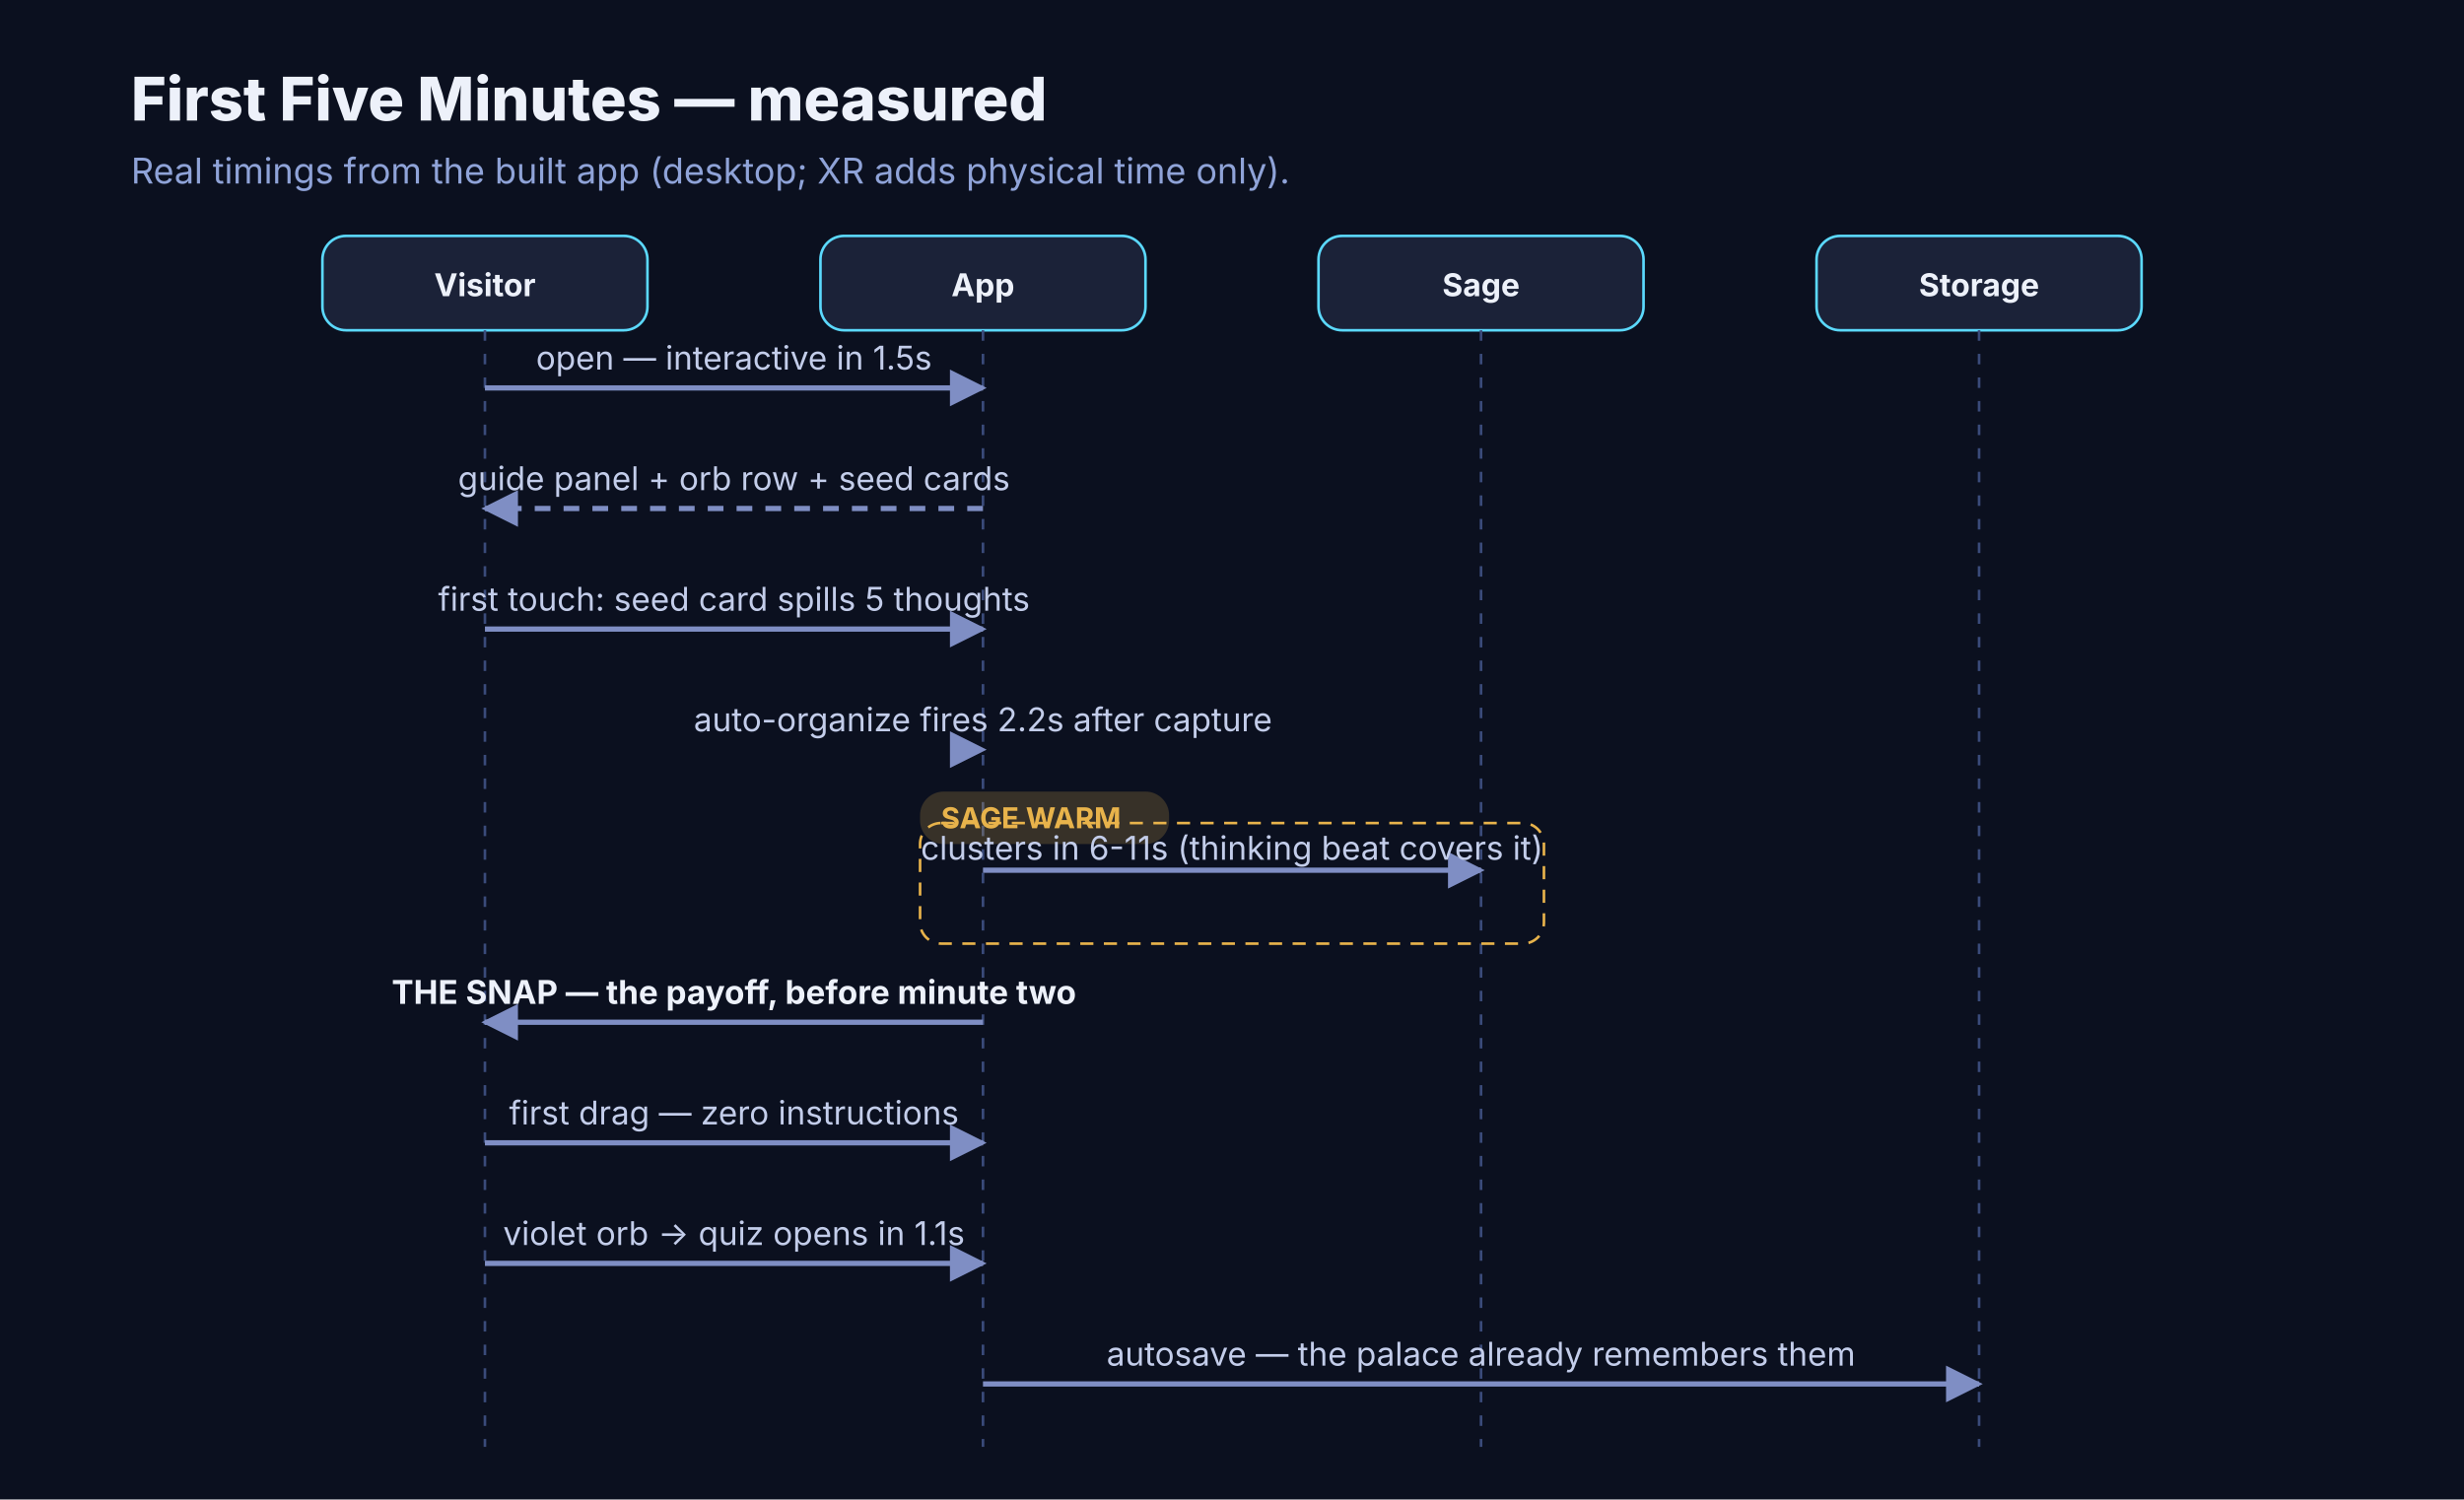
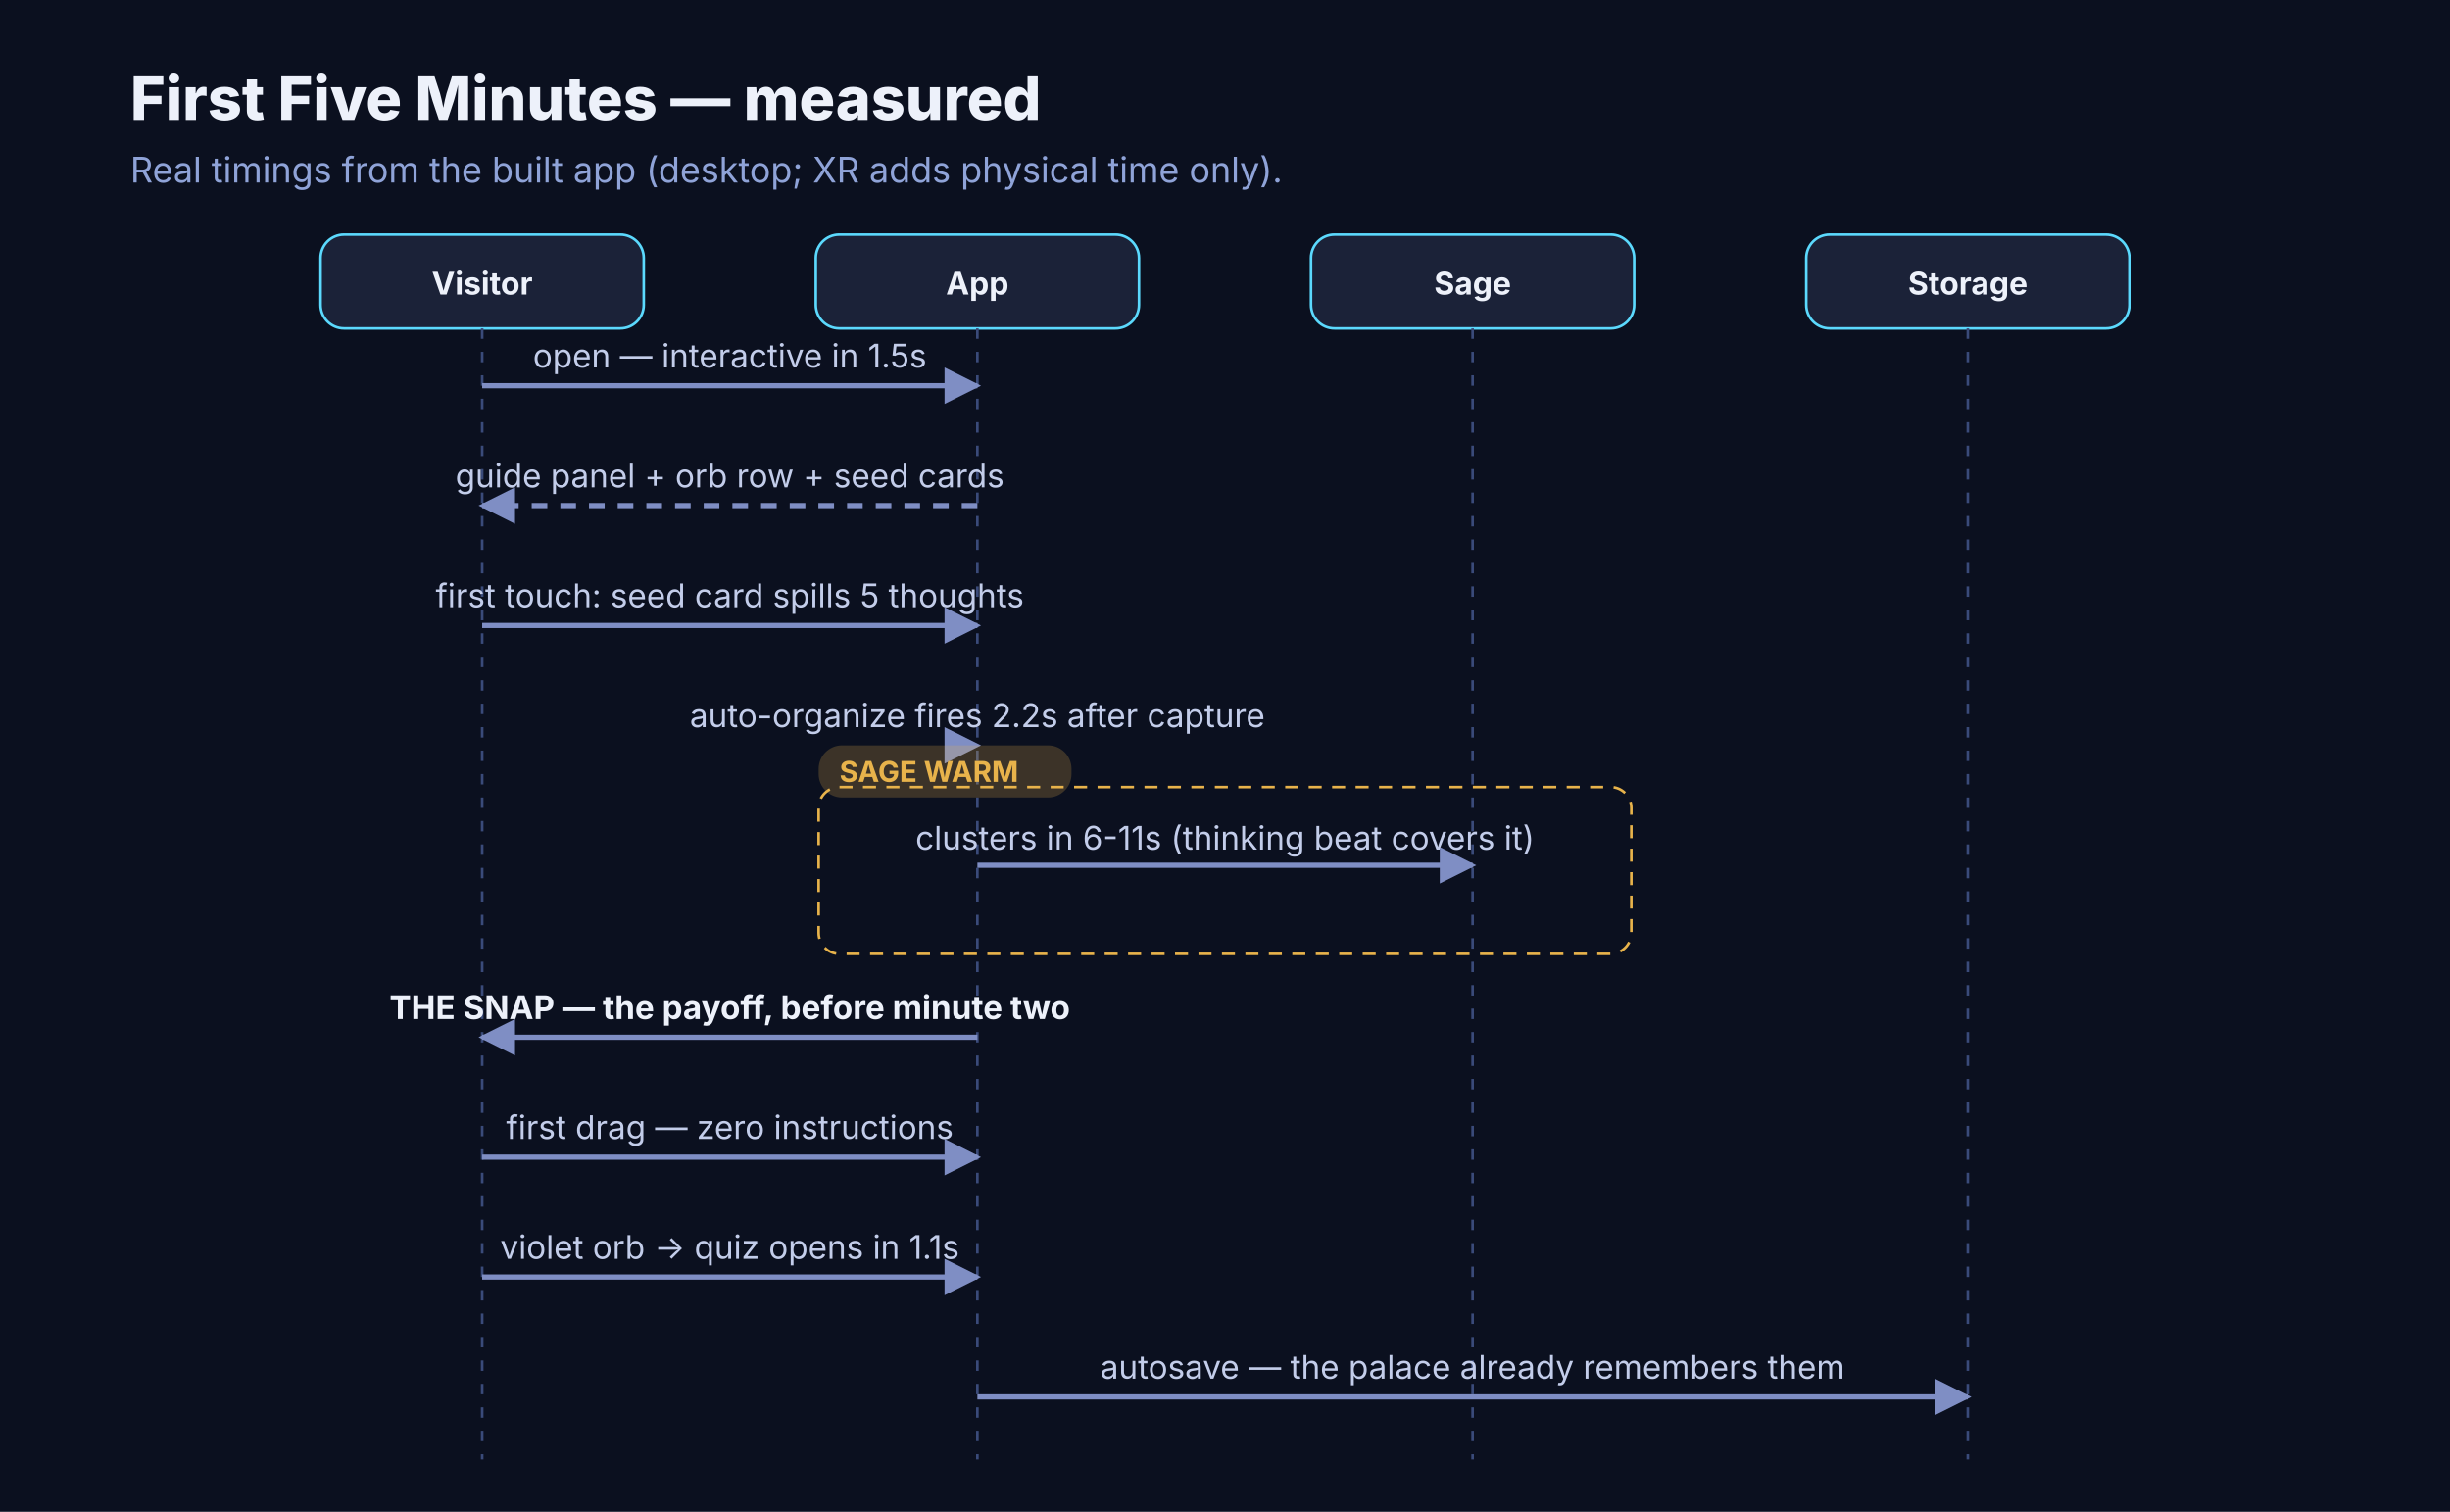
- <svg xmlns="http://www.w3.org/2000/svg" width="940" height="572" viewBox="0 0 940 572" font-family="Inter, system-ui, sans-serif">
+ <svg xmlns="http://www.w3.org/2000/svg" width="940" height="580" viewBox="0 0 940 580" font-family="Inter, system-ui, sans-serif">
  <defs>
    <marker id="arr" viewBox="0 0 10 10" refX="9" refY="5" markerWidth="7" markerHeight="7" orient="auto-start-reverse">
      <path d="M0,0 L10,5 L0,10 z" fill="#7f8ec4" />
    </marker>
  </defs>
-   <rect width="940" height="572" fill="#0b101f" />
+   <rect width="940" height="580" fill="#0b101f" />
  <text x="50" y="46" font-size="23" font-weight="800" fill="#EDF1FA">First Five Minutes — measured</text>
  <text x="50" y="70" font-size="13.5" fill="#8fa3d8">Real timings from the built app (desktop; XR adds physical time only).</text>
-   <rect width="940" height="572" fill="#0b101f" />
+   <rect width="940" height="580" fill="#0b101f" />
  <text x="50" y="46" font-size="23" font-weight="800" fill="#EDF1FA">First Five Minutes — measured</text>
  <text x="50" y="70" font-size="13.5" fill="#8fa3d8">Real timings from the built app (desktop; XR adds physical time only).</text>
  <rect x="123.0" y="90" width="124" height="36" rx="9" fill="#1b2238" stroke="#5bd9fd" />
  <text x="185.0" y="113" font-size="12" font-weight="700" fill="#EDF1FA" text-anchor="middle">Visitor</text>
-   <line x1="185.0" y1="126" x2="185.0" y2="552" stroke="#3a4b7a" stroke-dasharray="4 5" />
+   <line x1="185.0" y1="126" x2="185.0" y2="560" stroke="#3a4b7a" stroke-dasharray="4 5" />
  <rect x="313.0" y="90" width="124" height="36" rx="9" fill="#1b2238" stroke="#5bd9fd" />
  <text x="375.0" y="113" font-size="12" font-weight="700" fill="#EDF1FA" text-anchor="middle">App</text>
-   <line x1="375.0" y1="126" x2="375.0" y2="552" stroke="#3a4b7a" stroke-dasharray="4 5" />
+   <line x1="375.0" y1="126" x2="375.0" y2="560" stroke="#3a4b7a" stroke-dasharray="4 5" />
  <rect x="503.0" y="90" width="124" height="36" rx="9" fill="#1b2238" stroke="#5bd9fd" />
  <text x="565.0" y="113" font-size="12" font-weight="700" fill="#EDF1FA" text-anchor="middle">Sage</text>
-   <line x1="565.0" y1="126" x2="565.0" y2="552" stroke="#3a4b7a" stroke-dasharray="4 5" />
+   <line x1="565.0" y1="126" x2="565.0" y2="560" stroke="#3a4b7a" stroke-dasharray="4 5" />
  <rect x="693.0" y="90" width="124" height="36" rx="9" fill="#1b2238" stroke="#5bd9fd" />
  <text x="755.0" y="113" font-size="12" font-weight="700" fill="#EDF1FA" text-anchor="middle">Storage</text>
-   <line x1="755.0" y1="126" x2="755.0" y2="552" stroke="#3a4b7a" stroke-dasharray="4 5" />
+   <line x1="755.0" y1="126" x2="755.0" y2="560" stroke="#3a4b7a" stroke-dasharray="4 5" />
  <line x1="185.0" y1="148" x2="375.0" y2="148" stroke="#7f8ec4" stroke-width="2" marker-end="url(#arr)" />
  <text x="280.0" y="141" font-size="12.5" fill="#c3cdea" text-anchor="middle">open — interactive in 1.5s</text>
  <line x1="375.0" y1="194" x2="185.0" y2="194" stroke="#7f8ec4" stroke-width="2" stroke-dasharray="6 5" marker-end="url(#arr)" />
  <text x="280.0" y="187" font-size="12.5" fill="#c3cdea" text-anchor="middle">guide panel + orb row + seed cards</text>
  <line x1="185.0" y1="240" x2="375.0" y2="240" stroke="#7f8ec4" stroke-width="2" marker-end="url(#arr)" />
  <text x="280.0" y="233" font-size="12.5" fill="#c3cdea" text-anchor="middle">first touch: seed card spills 5 thoughts</text>
  <line x1="375.0" y1="286" x2="375.0" y2="286" stroke="#7f8ec4" stroke-width="2" marker-end="url(#arr)" />
  <text x="375.0" y="279" font-size="12.5" fill="#c3cdea" text-anchor="middle">auto-organize fires 2.2s after capture</text>
-   <rect x="351.0" y="314" width="238.0" height="46" rx="8" fill="none" stroke="#e8b34b" stroke-dasharray="5 4" />
-   <rect x="351.0" y="302" width="95" height="20" rx="9" fill="#e8b34b" opacity="0.2" />
-   <text x="359.0" y="316" font-size="11" font-weight="700" fill="#e8b34b">SAGE WARM</text>
+   <rect x="314.1" y="302" width="311.8" height="64" rx="8" fill="none" stroke="#e8b34b" stroke-dasharray="5 4" />
+   <rect x="314.1" y="286" width="97" height="20" rx="9" fill="#e8b34b" opacity="0.22" />
+   <text x="322.1" y="300" font-size="11" font-weight="700" fill="#e8b34b">SAGE WARM</text>
  <line x1="375.0" y1="332" x2="565.0" y2="332" stroke="#7f8ec4" stroke-width="2" marker-end="url(#arr)" />
-   <text x="470.0" y="328" font-size="12.5" fill="#c3cdea" text-anchor="middle">clusters in 6-11s (thinking beat covers it)</text>
-   <line x1="375.0" y1="390" x2="185.0" y2="390" stroke="#7f8ec4" stroke-width="2" marker-end="url(#arr)" />
-   <text x="280.0" y="383" font-size="12.5" font-weight="700" fill="#EDF1FA" text-anchor="middle">THE SNAP — the payoff, before minute two</text>
-   <line x1="185.0" y1="436" x2="375.0" y2="436" stroke="#7f8ec4" stroke-width="2" marker-end="url(#arr)" />
-   <text x="280.0" y="429" font-size="12.5" fill="#c3cdea" text-anchor="middle">first drag — zero instructions</text>
-   <line x1="185.0" y1="482" x2="375.0" y2="482" stroke="#7f8ec4" stroke-width="2" marker-end="url(#arr)" />
-   <text x="280.0" y="475" font-size="12.5" fill="#c3cdea" text-anchor="middle">violet orb → quiz opens in 1.1s</text>
-   <line x1="375.0" y1="528" x2="755.0" y2="528" stroke="#7f8ec4" stroke-width="2" marker-end="url(#arr)" />
-   <text x="565.0" y="521" font-size="12.5" fill="#c3cdea" text-anchor="middle">autosave — the palace already remembers them</text>
+   <text x="470.0" y="326" font-size="12.5" fill="#c3cdea" text-anchor="middle">clusters in 6-11s (thinking beat covers it)</text>
+   <line x1="375.0" y1="398" x2="185.0" y2="398" stroke="#7f8ec4" stroke-width="2" marker-end="url(#arr)" />
+   <text x="280.0" y="391" font-size="12.5" font-weight="700" fill="#EDF1FA" text-anchor="middle">THE SNAP — the payoff, before minute two</text>
+   <line x1="185.0" y1="444" x2="375.0" y2="444" stroke="#7f8ec4" stroke-width="2" marker-end="url(#arr)" />
+   <text x="280.0" y="437" font-size="12.5" fill="#c3cdea" text-anchor="middle">first drag — zero instructions</text>
+   <line x1="185.0" y1="490" x2="375.0" y2="490" stroke="#7f8ec4" stroke-width="2" marker-end="url(#arr)" />
+   <text x="280.0" y="483" font-size="12.5" fill="#c3cdea" text-anchor="middle">violet orb → quiz opens in 1.1s</text>
+   <line x1="375.0" y1="536" x2="755.0" y2="536" stroke="#7f8ec4" stroke-width="2" marker-end="url(#arr)" />
+   <text x="565.0" y="529" font-size="12.5" fill="#c3cdea" text-anchor="middle">autosave — the palace already remembers them</text>
</svg>
